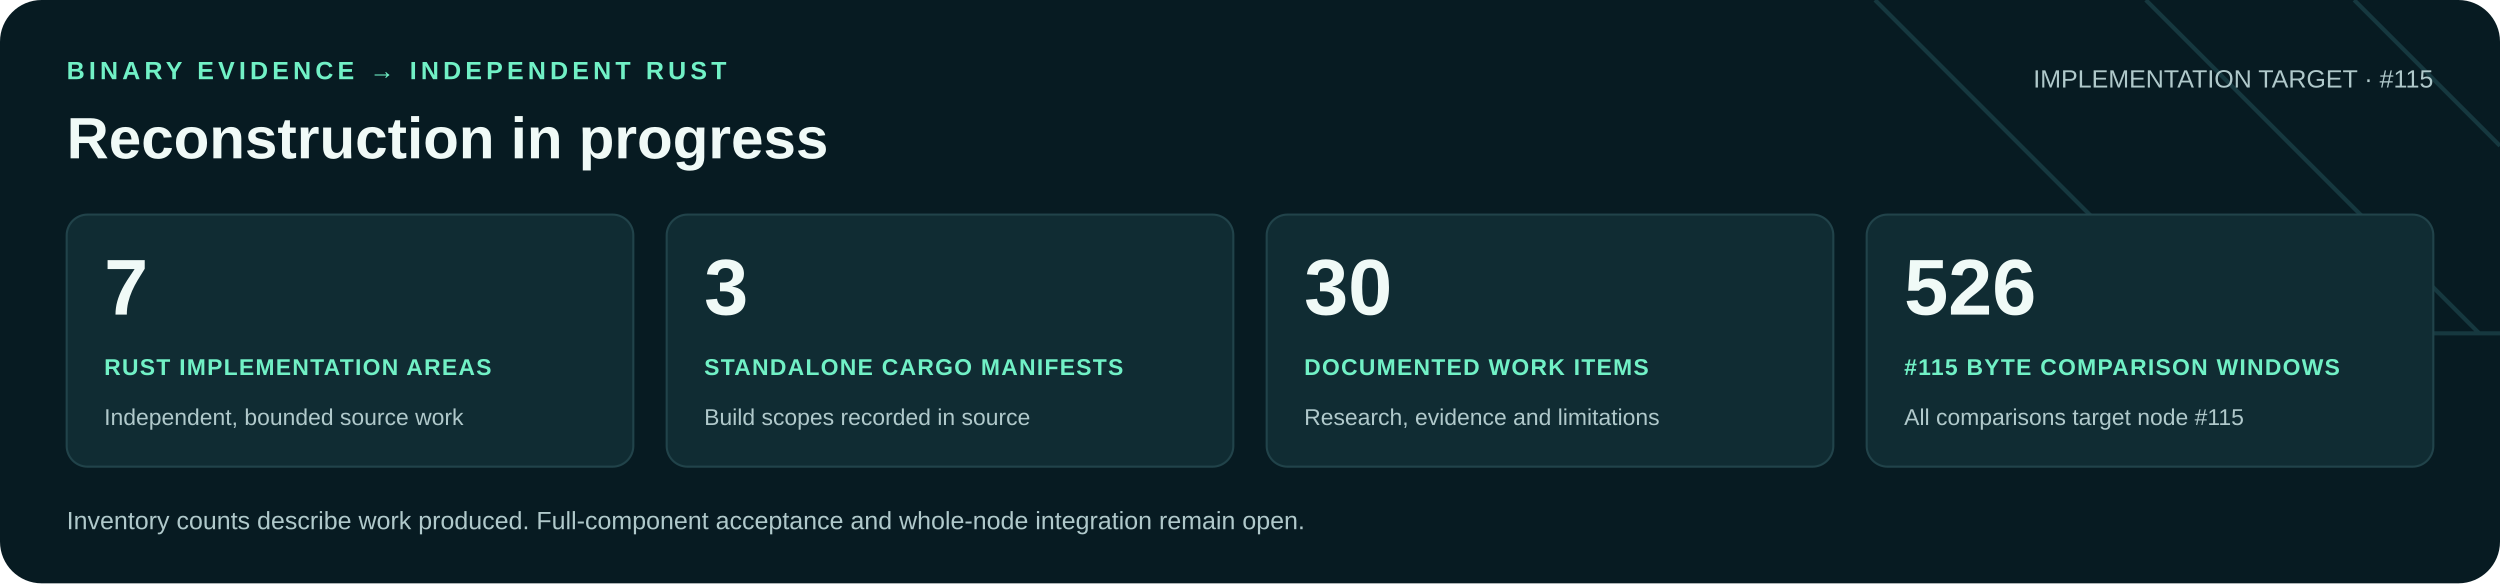
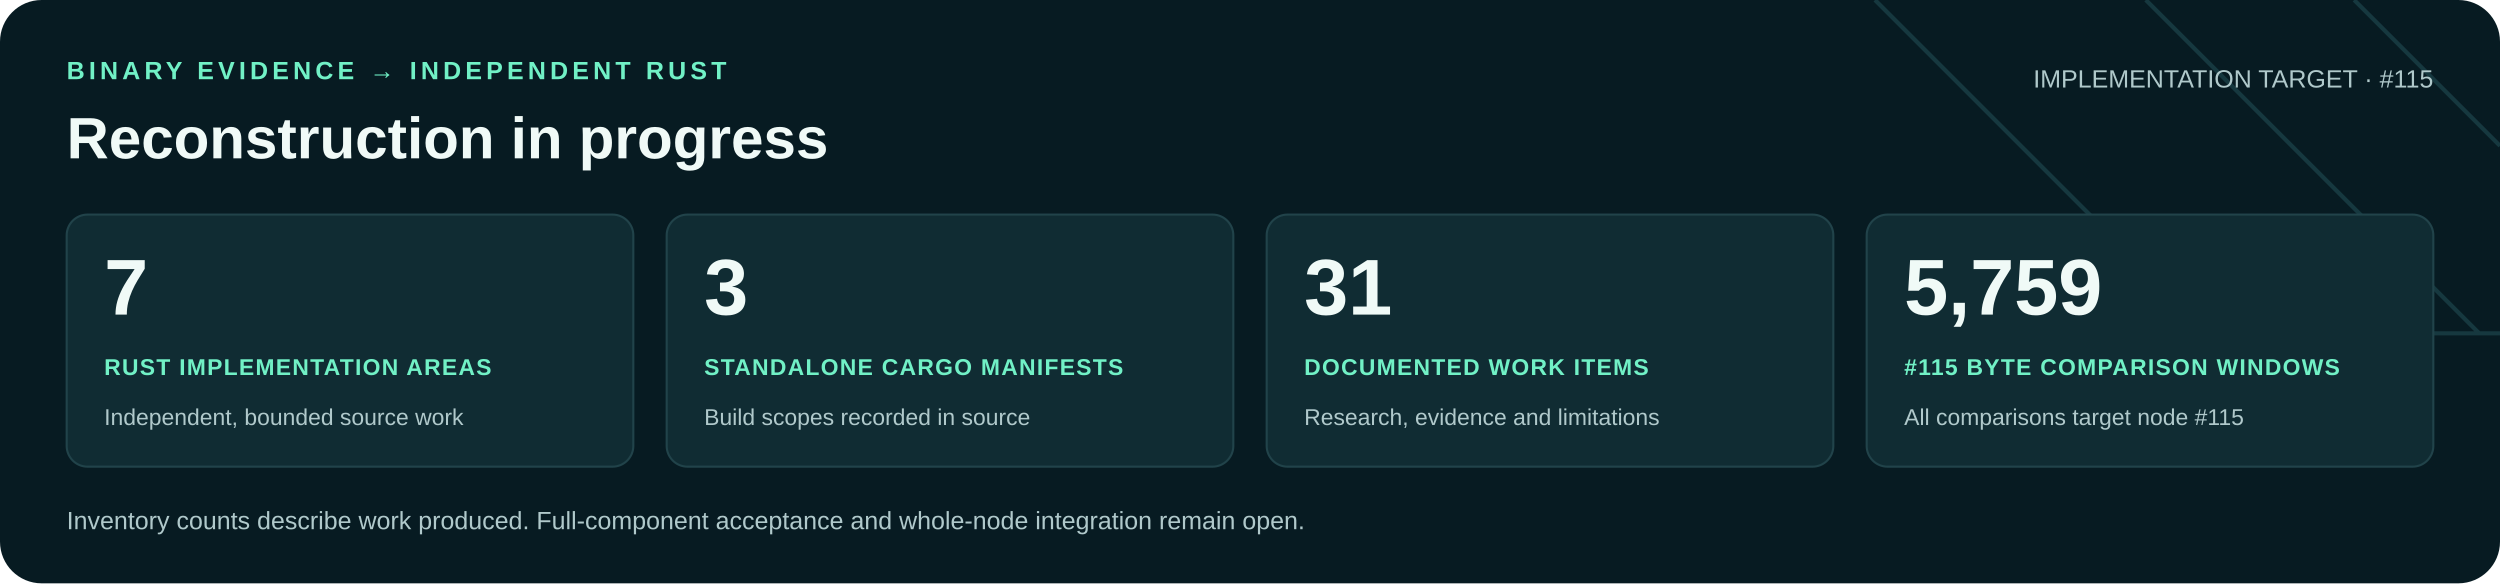
<svg xmlns="http://www.w3.org/2000/svg" width="1200" height="280" viewBox="0 0 1200 280" role="img" aria-labelledby="title desc">
  <rect width="1200" height="280" rx="20" fill="#071b22" />
  <path d="M900 0 1060 160H1200M1030 0 1190 160M1130 0 1200 70" fill="none" stroke="#16383f" stroke-width="2" />
  <g font-family="Arial, Helvetica, sans-serif">
    <text x="32" y="38" fill="#71f1c6" font-size="12" font-weight="700" letter-spacing="2">BINARY EVIDENCE → INDEPENDENT RUST</text>
    <text x="32" y="76" fill="#f0faf7" font-size="28" font-weight="700">Reconstruction in progress</text>
    <text x="1168" y="42" text-anchor="end" fill="#b0c9cb" font-size="12">IMPLEMENTATION TARGET · #115</text>
    <rect x="32" y="103" width="272" height="121" rx="10" fill="#102c33" stroke="#21434a" />
    <text x="50" y="151" fill="#f0faf7" font-size="38" font-weight="700">7</text>
    <text x="50" y="180" fill="#71f1c6" font-size="11" font-weight="700" letter-spacing=".6">RUST IMPLEMENTATION AREAS</text>
    <text x="50" y="204" fill="#b0c9cb" font-size="11">Independent, bounded source work</text>
    <rect x="320" y="103" width="272" height="121" rx="10" fill="#102c33" stroke="#21434a" />
    <text x="338" y="151" fill="#f0faf7" font-size="38" font-weight="700">3</text>
    <text x="338" y="180" fill="#71f1c6" font-size="11" font-weight="700" letter-spacing=".6">STANDALONE CARGO MANIFESTS</text>
    <text x="338" y="204" fill="#b0c9cb" font-size="11">Build scopes recorded in source</text>
    <rect x="608" y="103" width="272" height="121" rx="10" fill="#102c33" stroke="#21434a" />
-     <text x="626" y="151" fill="#f0faf7" font-size="38" font-weight="700">30</text>
+     <text x="626" y="151" fill="#f0faf7" font-size="38" font-weight="700">31</text>
    <text x="626" y="180" fill="#71f1c6" font-size="11" font-weight="700" letter-spacing=".6">DOCUMENTED WORK ITEMS</text>
    <text x="626" y="204" fill="#b0c9cb" font-size="11">Research, evidence and limitations</text>
    <rect x="896" y="103" width="272" height="121" rx="10" fill="#102c33" stroke="#21434a" />
-     <text x="914" y="151" fill="#f0faf7" font-size="38" font-weight="700">526</text>
+     <text x="914" y="151" fill="#f0faf7" font-size="38" font-weight="700">5,759</text>
    <text x="914" y="180" fill="#71f1c6" font-size="11" font-weight="700" letter-spacing=".6">#115 BYTE COMPARISON WINDOWS</text>
    <text x="914" y="204" fill="#b0c9cb" font-size="11">All comparisons target node #115</text>
    <text x="32" y="254" fill="#b0c9cb" font-size="12">Inventory counts describe work produced. Full-component acceptance and whole-node integration remain open.</text>
  </g>
</svg>
